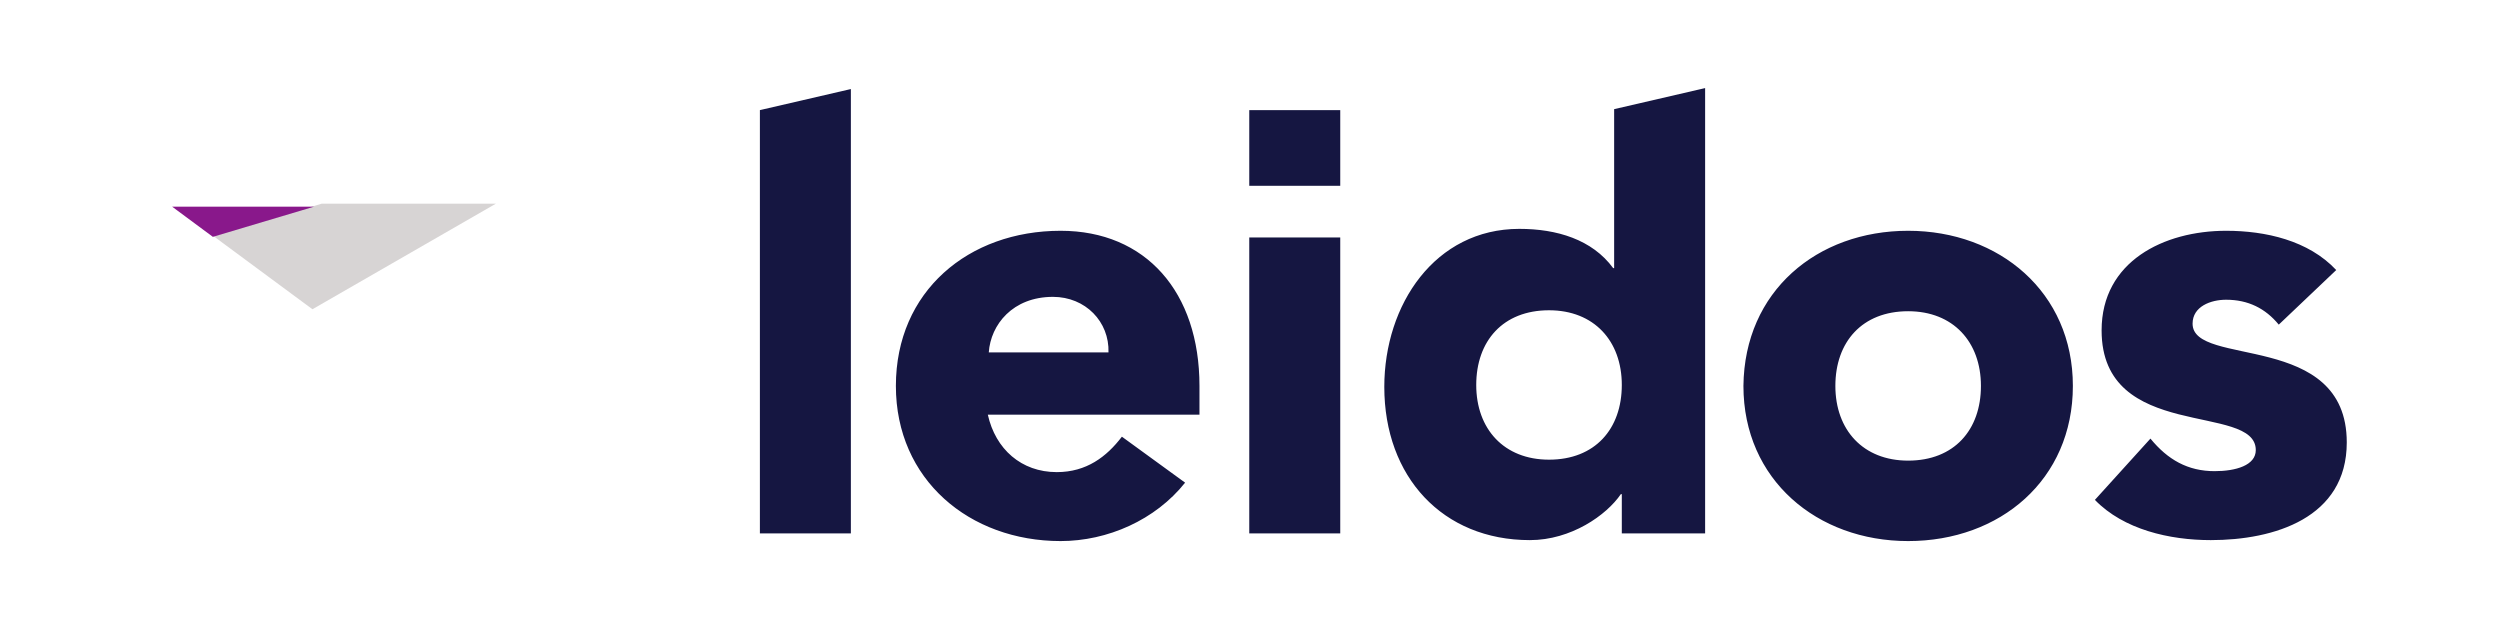
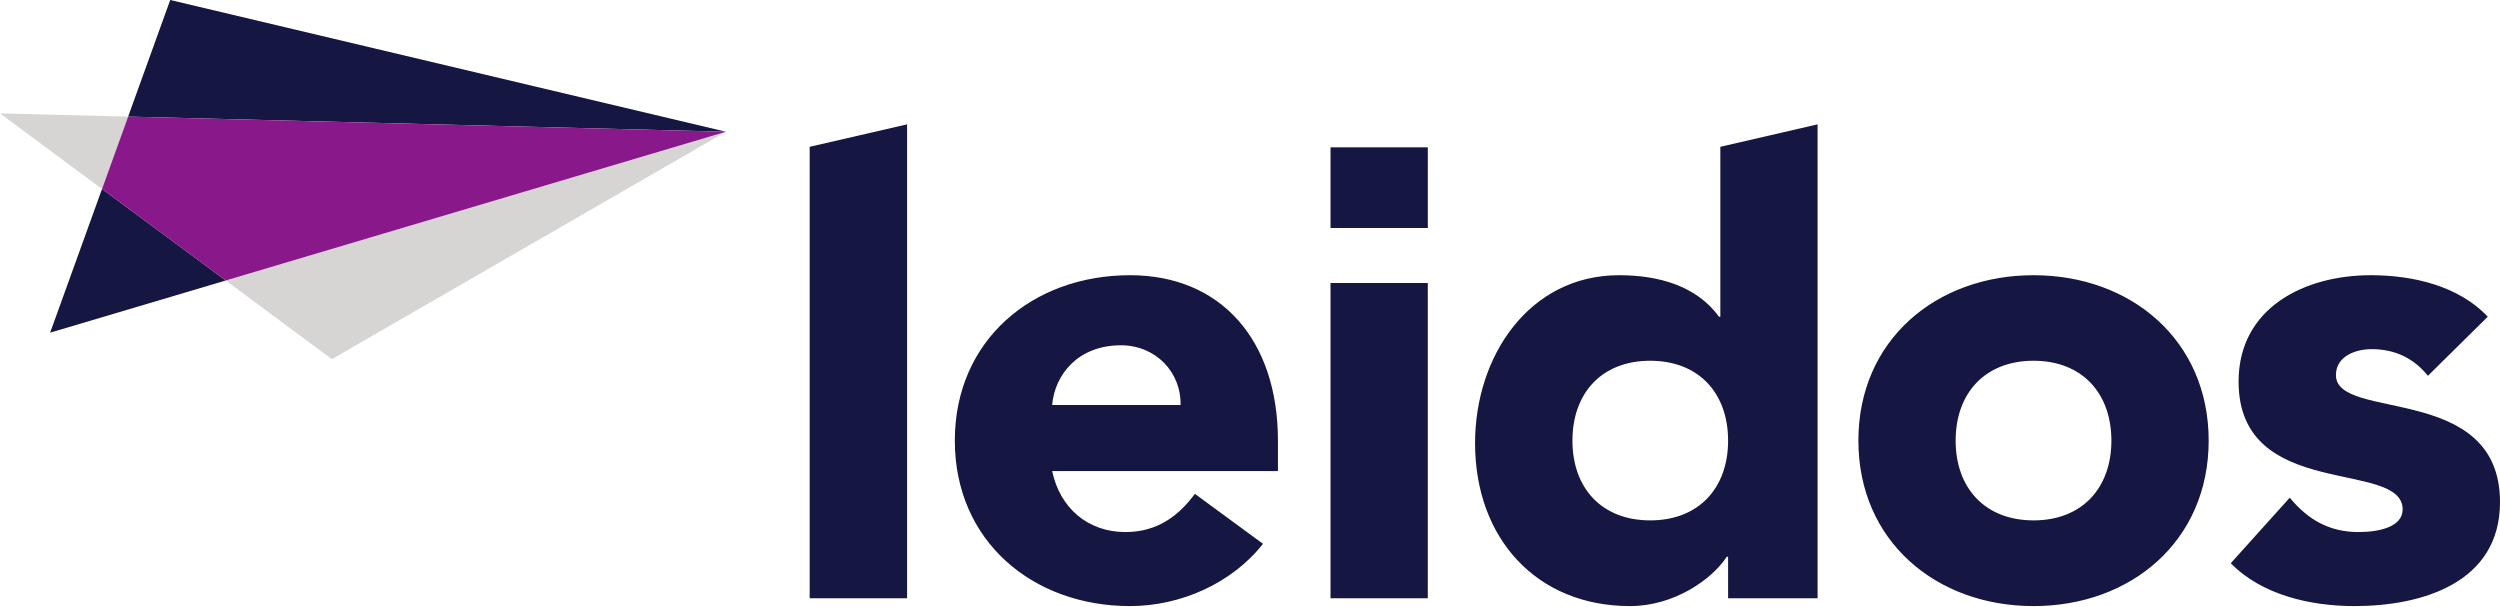
- <svg xmlns="http://www.w3.org/2000/svg" xmlns:xlink="http://www.w3.org/1999/xlink" version="1.1" id="svg2985" x="0px" y="0px" viewBox="-252.9 140.9 326.31 82.12" enable-background="new -252.9 140.9 320 320" xml:space="preserve" width="100%" height="100%">
-   <defs id="defs44" />
-   <g id="g2993" transform="matrix(1.25,0,0,-1.25,-10.96576,5.395)">
-     <g id="g24">
-       <defs id="defs26">
-         <rect id="SVGID_5_" x="-241.5" y="-193" width="333" height="93.4" />
-       </defs>
-       <clipPath id="SVGID_6_">
-         <use xlink:href="#SVGID_5_" overflow="visible" id="use30" style="overflow:visible" x="0" y="0" width="320" height="320" />
-       </clipPath>
-       <g id="g3527" transform="matrix(2.25,0,0,2.25,8.23845,63.75182)" clip-path="url(#SVGID_6_)">
-         <path id="path3529" d="m -87.5,-93.8 7.6,2.3 -5.4,4 -2.2,-6.3 z m 5.3,14.5 -1.8,-5.1 26,-0.7 -24.2,5.8 z" style="fill:#151641" />
-       </g>
+ <svg xmlns="http://www.w3.org/2000/svg" id="svg2985" version="1.1" width="306.108" height="74.211" xml:space="preserve">
+   <defs id="defs2989">
+     <clipPath clipPathUnits="userSpaceOnUse" id="clipPath2999">
+       <path d="m 0,88.889 170.833,0 L 170.833,0 0,0 0,88.889 z" id="path3001" />
+     </clipPath>
+     <clipPath clipPathUnits="userSpaceOnUse" id="clipPath5210">
+       <rect style="fill:#0000ff;fill-rule:evenodd;stroke:#000000;stroke-width:0.8px;stroke-linecap:butt;stroke-linejoin:miter;stroke-opacity:1" id="rect5212" width="118.4" height="33.2" x="-12.13" y="-7.629" transform="scale(1,-1)" />
+     </clipPath>
+     <clipPath clipPathUnits="userSpaceOnUse" id="clipPath5214">
+       <rect style="fill:#0000ff;fill-rule:evenodd;stroke:#000000;stroke-width:0.8px;stroke-linecap:butt;stroke-linejoin:miter;stroke-opacity:1" id="rect5216" width="118.4" height="33.2" x="-8.734" y="-17.036" transform="scale(1,-1)" />
+     </clipPath>
+     <clipPath clipPathUnits="userSpaceOnUse" id="clipPath5218">
+       <rect style="fill:#0000ff;fill-rule:evenodd;stroke:#000000;stroke-width:0.8px;stroke-linecap:butt;stroke-linejoin:miter;stroke-opacity:1" id="rect5220" width="118.4" height="33.2" x="-6.552" y="-7.489" transform="scale(1,-1)" />
+     </clipPath>
+     <clipPath clipPathUnits="userSpaceOnUse" id="clipPath5222">
+       <rect style="fill:#0000ff;fill-rule:evenodd;stroke:#000000;stroke-width:0.8px;stroke-linecap:butt;stroke-linejoin:miter;stroke-opacity:1" id="rect5224" width="118.4" height="33.2" x="34.8" y="-70.8" transform="scale(1,-1)" />
+     </clipPath>
+   </defs>
+   <g id="g2993" transform="matrix(1.25,0,0,-1.25,-4.1595,120.4232)">
+     <path d="m 103.512,61.834 -4.235,0 0,-3.513 4.235,0 0,3.513 z m -4.236,-5.907 4.235,0 0,-13.725 -4.235,0 0,13.725 z m 47.776,-4.04 c -0.617,0.766 -1.436,1.16 -2.453,1.16 -0.707,0 -1.552,-0.313 -1.552,-1.13 0,-2.031 7.143,-0.309 7.143,-5.533 0,-3.505 -3.385,-4.523 -6.329,-4.523 -1.919,0 -4.035,0.479 -5.392,1.866 l 2.568,2.853 c 0.791,-0.959 1.725,-1.496 2.994,-1.496 0.961,0 1.921,0.252 1.921,0.984 0,2.206 -7.143,0.339 -7.143,5.567 0,3.219 2.878,4.631 5.757,4.631 1.813,0 3.815,-0.453 5.091,-1.807 l -2.605,-2.572 z m -17.168,-6.295 c 2.114,0 3.388,1.411 3.388,3.473 0,2.062 -1.274,3.477 -3.388,3.477 -2.119,0 -3.393,-1.415 -3.393,-3.477 0,-2.062 1.274,-3.473 3.393,-3.473 m 0,10.674 c 4.236,0 7.623,-2.823 7.623,-7.201 0,-4.377 -3.387,-7.204 -7.623,-7.204 -4.24,0 -7.627,2.827 -7.627,7.204 0,4.378 3.387,7.201 7.627,7.201 m -16.69,-3.724 c -2.117,0 -3.386,-1.415 -3.386,-3.477 0,-2.062 1.269,-3.473 3.386,-3.473 2.119,0 3.391,1.411 3.391,3.473 0,2.062 -1.272,3.477 -3.391,3.477 m 7.287,-10.34 -3.896,0 0,1.808 -0.057,0 c -0.649,-0.991 -2.293,-2.149 -4.212,-2.149 -4.063,0 -6.747,2.942 -6.747,7.092 0,3.812 2.372,7.313 6.27,7.313 1.747,0 3.387,-0.48 4.349,-1.807 l 0.059,0 0,7.397 4.234,0.978 0,-20.632 z m -27.733,8.414 c 0.031,1.412 -1.068,2.599 -2.597,2.599 -1.863,0 -2.88,-1.274 -2.994,-2.599 l 5.591,0 z m 3.589,-6.044 c -1.356,-1.721 -3.589,-2.711 -5.79,-2.711 -4.236,0 -7.627,2.827 -7.627,7.204 0,4.378 3.391,7.201 7.627,7.201 3.958,0 6.44,-2.823 6.44,-7.201 l 0,-1.327 -9.83,0 c 0.343,-1.612 1.556,-2.654 3.192,-2.654 1.383,0 2.316,0.704 3.023,1.663 l 2.965,-2.175 z m -19.736,17.284 4.241,0.978 0,-20.632 -4.241,0 0,19.654 z" style="fill:#151641;fill-opacity:1;fill-rule:nonzero;stroke:none" id="path3521" clip-path="url(#clipPath5222)" transform="matrix(2.25,0,0,2.25,-89.7135,-57.21762)" />
+     <g id="g3523" transform="matrix(2.25,0,0,2.25,3.3276,85.231)" clip-path="url(#clipPath5218)">
+       <path d="M 0,0 4.441,-3.291 5.579,-0.14 0,0 z M 14.446,-10.7 9.827,-7.274 31.605,-0.798 14.446,-10.7 z" style="fill:#d7d4d4;fill-opacity:1;fill-rule:nonzero;stroke:none" id="path3525" />
    </g>
-     <g id="g3023" transform="translate(0,9.198001)">
-       <g id="g5">
-         <defs id="defs7">
-           <rect height="93.4" width="333" y="-193" x="-241.5" id="SVGID_1_" />
-         </defs>
-         <clipPath id="SVGID_2_">
-           <use id="use11" overflow="visible" xlink:href="#SVGID_1_" style="overflow:visible" x="0" y="0" width="320" height="320" />
-         </clipPath>
-         <path d="m -53.6,-129.1 h -9.5 v -7.9 h 9.5 v 7.9 z m -9.5,-13.3 h 9.5 v -30.9 h -9.5 v 30.9 l 0,0 z m 107.5,-9.1 c -1.4,1.7 -3.2,2.6 -5.5,2.6 -1.6,0 -3.5,-0.7 -3.5,-2.5 0,-4.6 16.1,-0.7 16.1,-12.4 0,-7.9 -7.6,-10.2 -14.2,-10.2 -4.3,0 -9.1,1.1 -12.1,4.2 l 5.8,6.4 c 1.8,-2.2 3.9,-3.4 6.7,-3.4 2.2,0 4.3,0.6 4.3,2.2 0,5 -16.1,0.8 -16.1,12.5 0,7.2 6.5,10.4 13,10.4 4.1,0 8.6,-1 11.5,-4.1 l -6,-5.7 0,0 z M 5.7,-165.7 c 4.8,0 7.6,3.2 7.6,7.8 0,4.6 -2.9,7.8 -7.6,7.8 -4.8,0 -7.6,-3.2 -7.6,-7.8 0,-4.6 2.9,-7.8 7.6,-7.8 m 0,24 c 9.5,0 17.2,-6.4 17.2,-16.2 0,-9.8 -7.6,-16.2 -17.2,-16.2 -9.5,0 -17.2,6.4 -17.2,16.2 0.1,9.9 7.7,16.2 17.2,16.2 m -37.5,-8.3 c -4.8,0 -7.6,-3.2 -7.6,-7.8 0,-4.6 2.9,-7.8 7.6,-7.8 4.8,0 7.6,3.2 7.6,7.8 0,4.6 -2.9,7.8 -7.6,7.8 m 16.4,-23.3 h -8.8 v 4.1 h -0.1 c -1.5,-2.2 -5.2,-4.8 -9.5,-4.8 -9.1,0 -15.2,6.6 -15.2,16 0,8.6 5.3,16.5 14.1,16.5 3.9,0 7.6,-1.1 9.8,-4.1 h 0.1 v 16.6 l 9.5,2.2 v -46.5 z m -62.4,18.9 c 0.1,3.2 -2.4,5.8 -5.8,5.8 -4.2,0 -6.5,-2.9 -6.7,-5.8 h 12.5 z m 8,-13.6 c -3.1,-3.9 -8.1,-6.1 -13,-6.1 -9.5,0 -17.2,6.4 -17.2,16.2 0,9.9 7.6,16.2 17.2,16.2 8.9,0 14.5,-6.4 14.5,-16.2 v -3 h -22.1 c 0.8,-3.6 3.5,-6 7.2,-6 3.1,0 5.2,1.6 6.8,3.7 l 6.6,-4.8 z m -44.4,38.9 9.5,2.2 v -46.4 h -9.5 v 44.2 z" clip-path="url(#SVGID_2_)" id="path3521" style="fill:#151641" />
-       </g>
-       <g id="g14">
-         <defs id="defs16">
-           <rect height="93.4" width="333" y="-193" x="-241.5" id="SVGID_3_" />
-         </defs>
-         <clipPath id="SVGID_4_">
-           <use id="use20" overflow="visible" xlink:href="#SVGID_3_" style="overflow:visible" x="0" y="0" width="320" height="320" />
-         </clipPath>
-         <g clip-path="url(#SVGID_4_)" transform="matrix(2.25,0,0,2.25,3.3276,85.231)" id="g3523">
-           <path d="m -87.5,-93.8 4.4,-3.3 1.1,3.2 -5.5,0.1 z m 14.5,-10.7 -4.6,3.4 21.8,6.5 -17.2,-9.9 z" id="path3525" style="fill:#d7d4d4" />
-         </g>
-       </g>
-       <g id="g34">
-         <defs id="defs36">
-           <rect height="93.4" width="333" y="-193" x="-241.5" id="SVGID_7_" />
-         </defs>
-         <clipPath id="SVGID_8_">
-           <use id="use40" overflow="visible" xlink:href="#SVGID_7_" style="overflow:visible" x="0" y="0" width="320" height="320" />
-         </clipPath>
-         <g clip-path="url(#SVGID_8_)" transform="matrix(2.25,0,0,2.25,15.87945,84.9169)" id="g3531">
-           <path d="m -87.5,-93.8 -1.1,-3.2 5.4,-4 21.8,6.5 -26.1,0.7 z" id="path3533" style="fill:#89188b" />
-         </g>
-       </g>
+     <g id="g3527" transform="matrix(2.25,0,0,2.25,8.23845,63.75182)" clip-path="url(#clipPath5214)">
+       <path d="M 0,0 7.645,2.272 2.259,6.256 0,0 z M 5.228,14.483 3.396,9.407 29.422,8.748 5.228,14.483 z" style="fill:#151641;fill-opacity:1;fill-rule:nonzero;stroke:none" id="path3529" />
+     </g>
+     <g id="g3531" transform="matrix(2.25,0,0,2.25,15.87945,84.9169)" clip-path="url(#clipPath5210)">
+       <path d="M 0,0 -1.137,-3.151 4.249,-7.135 26.026,-0.659 0,0 z" style="fill:#89188b;fill-opacity:1;fill-rule:nonzero;stroke:none" id="path3533" />
    </g>
  </g>
</svg>
